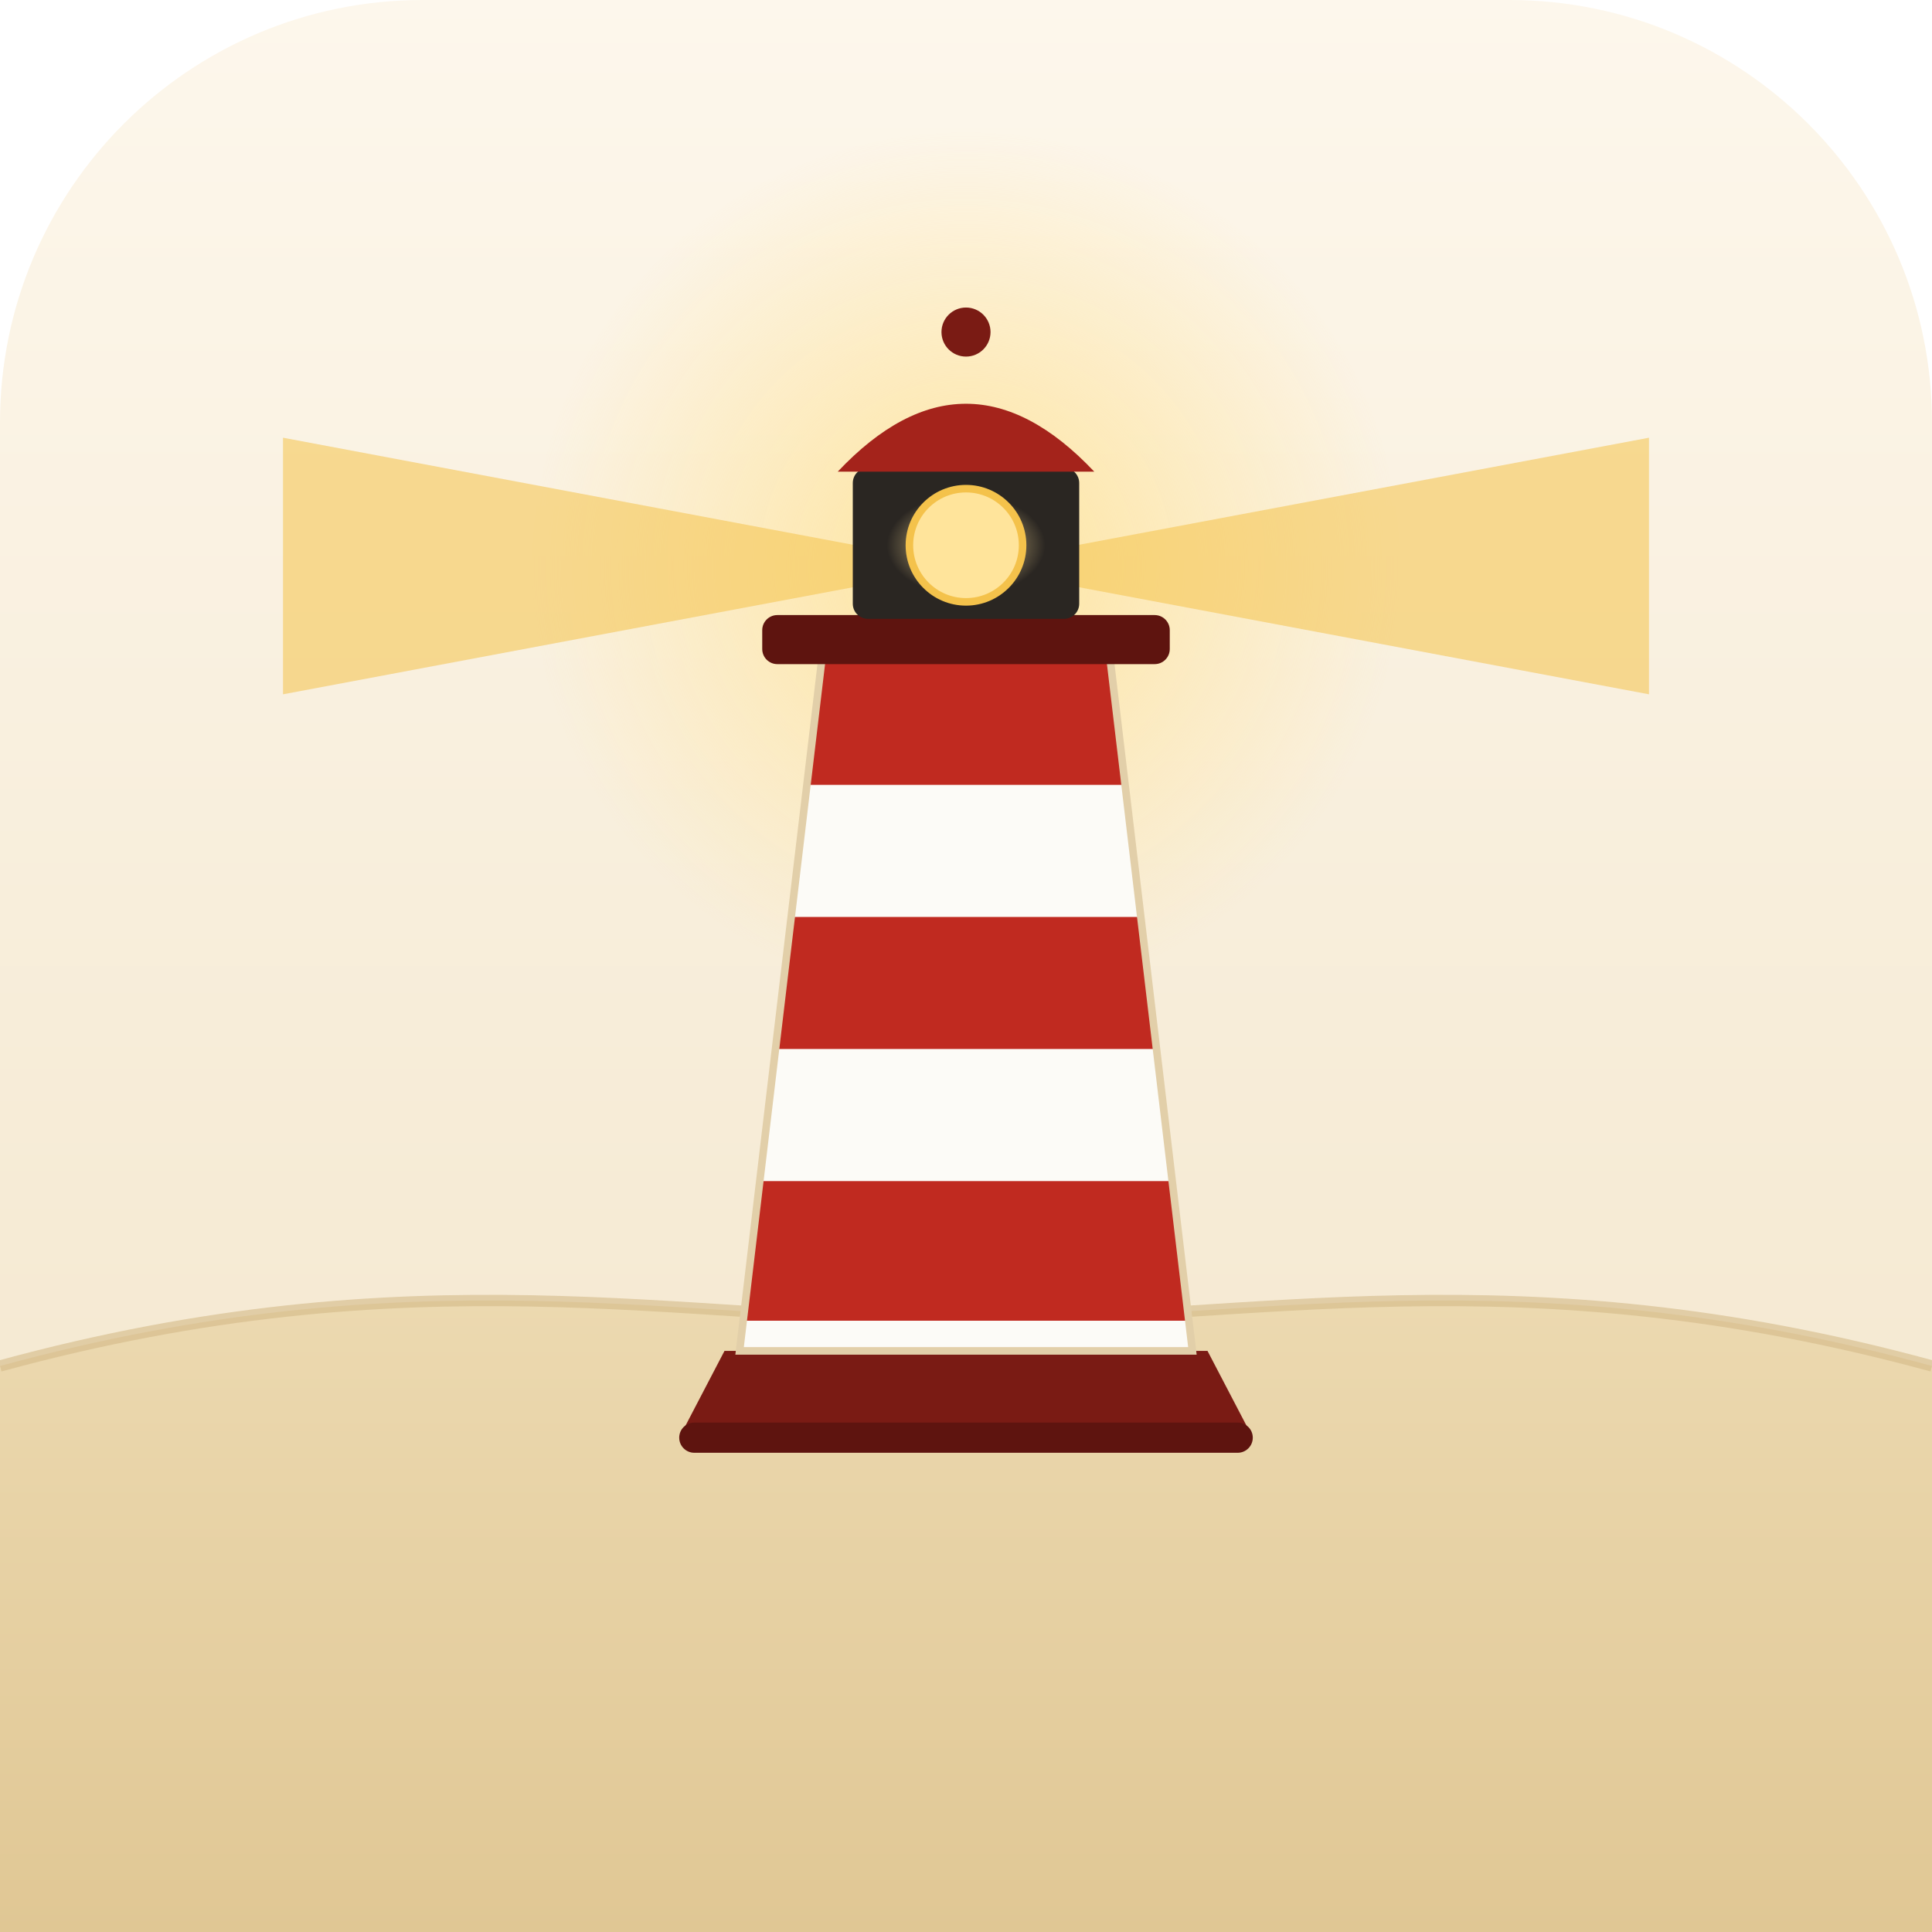
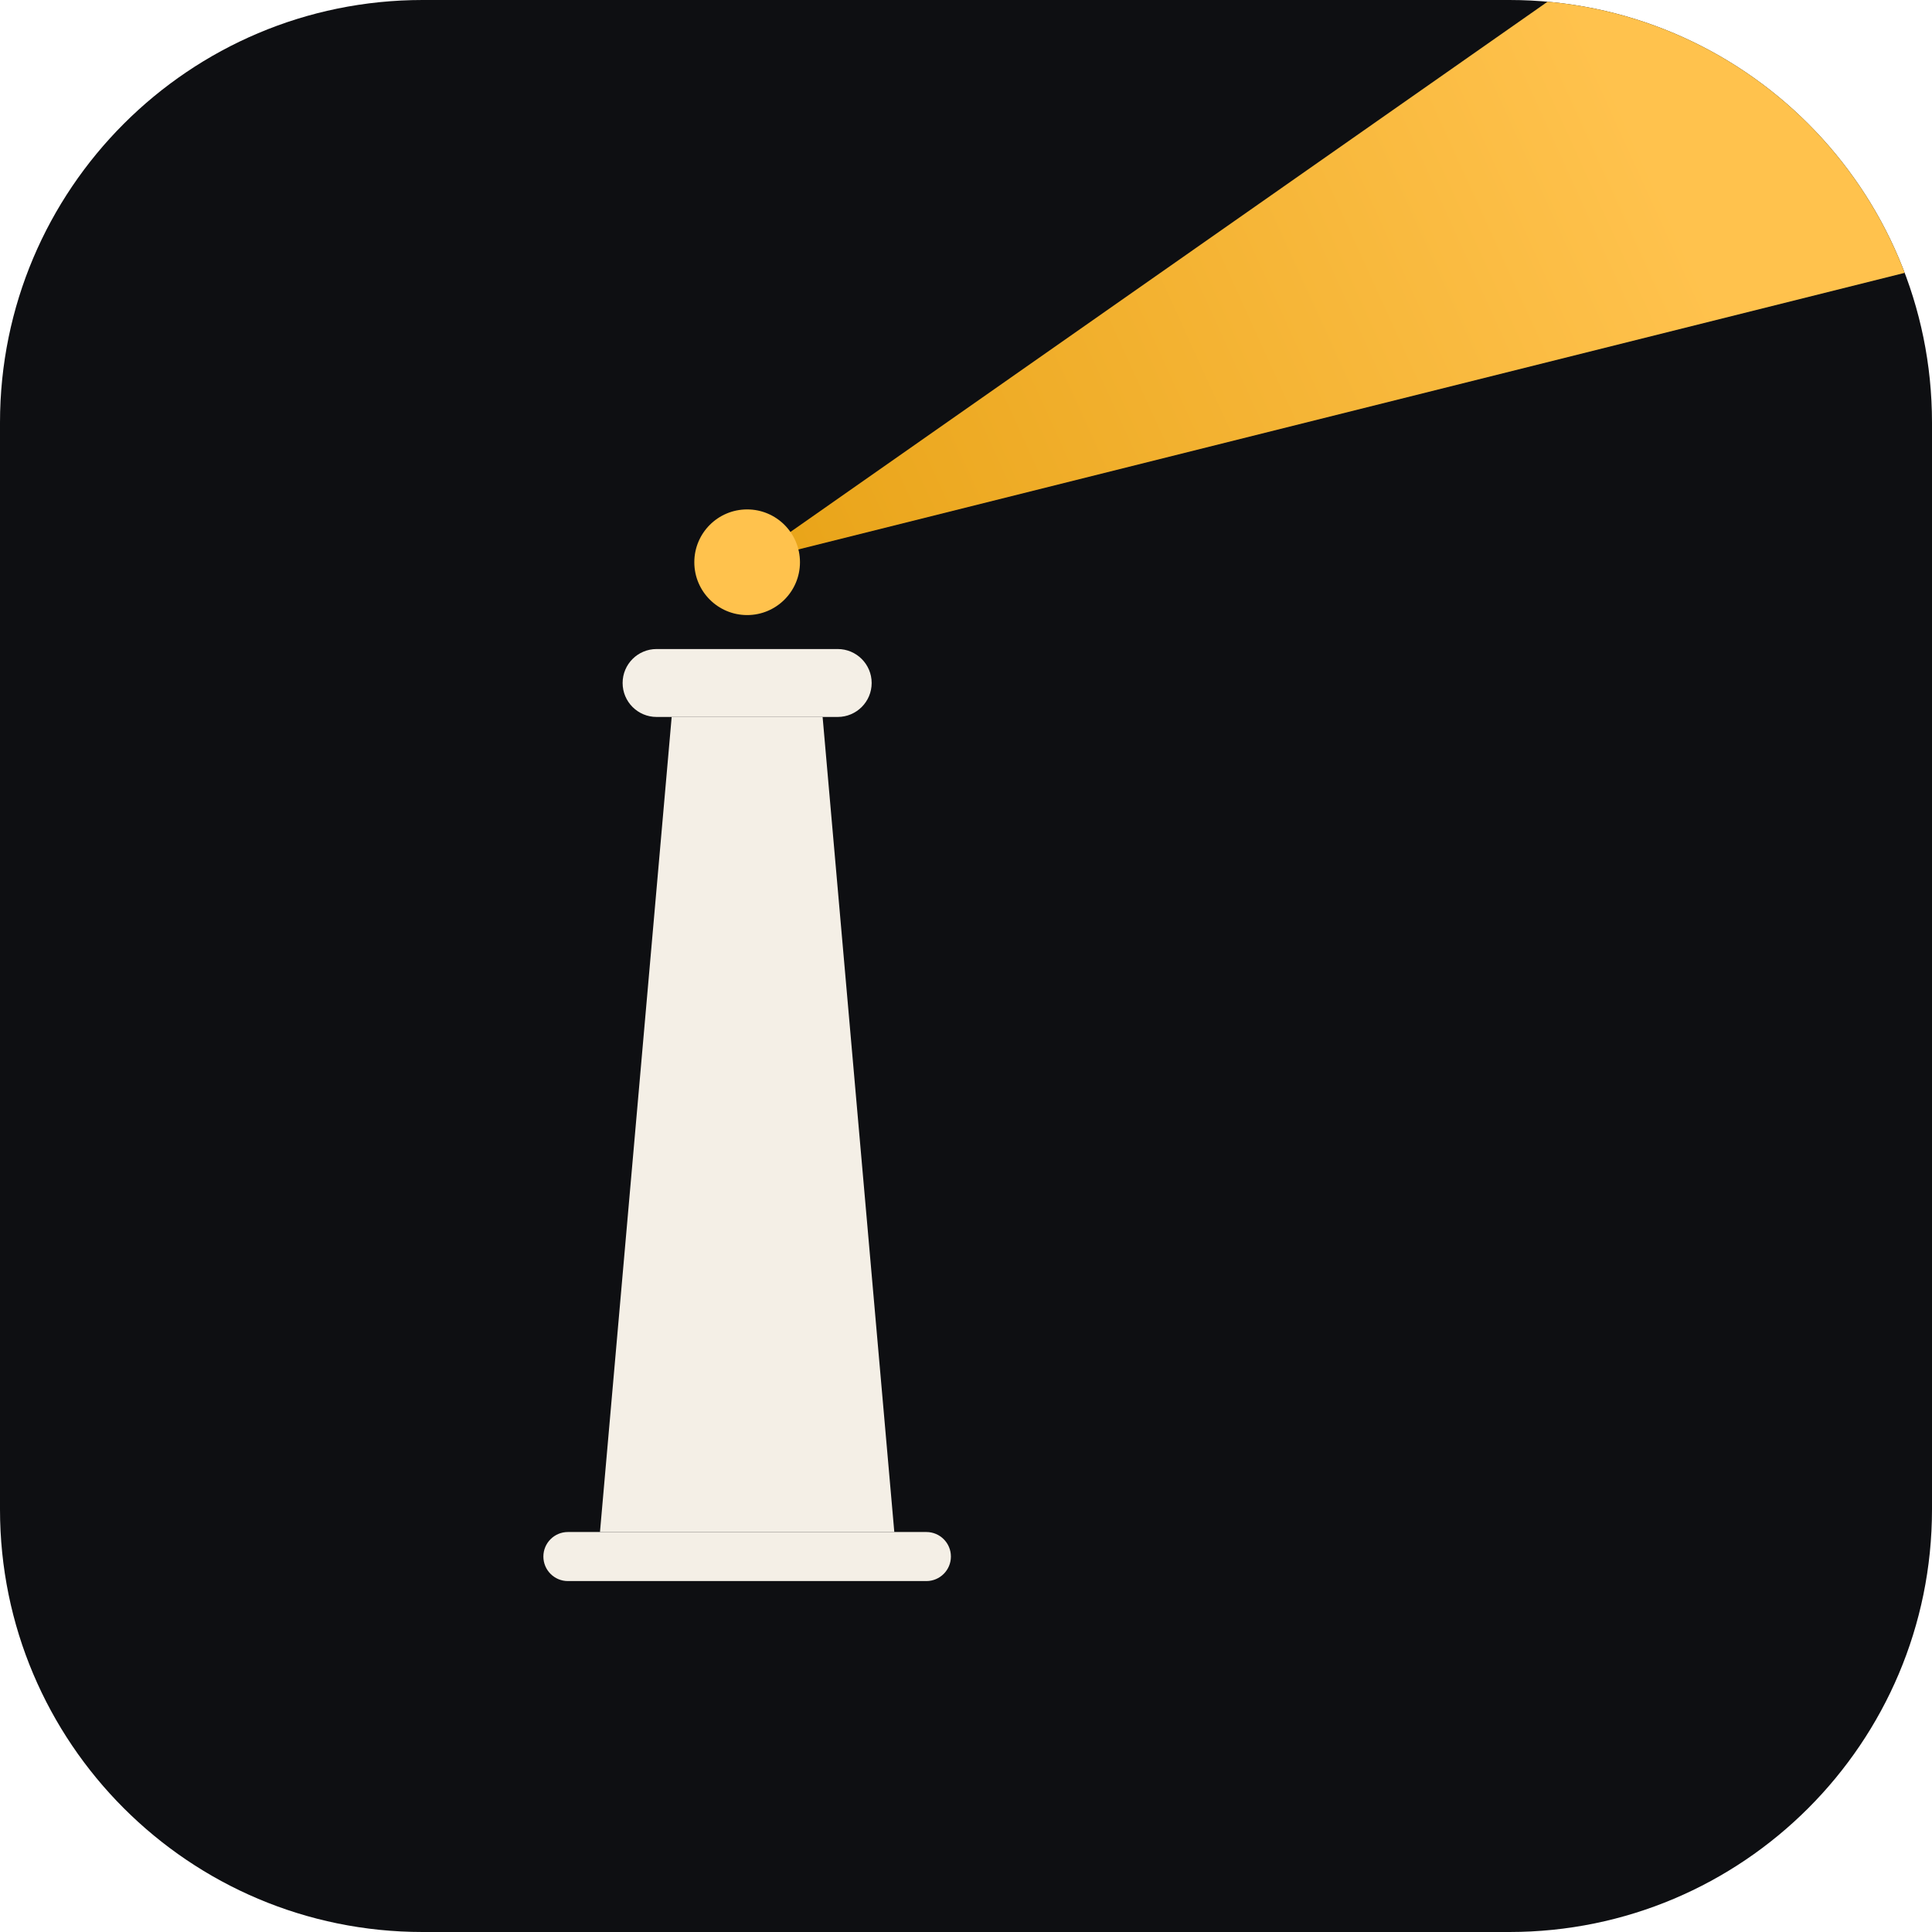
<svg xmlns="http://www.w3.org/2000/svg" width="1024" height="1024" viewBox="0 0 1024 1024">
  <defs>
-     <linearGradient id="sky" x1="0" y1="0" x2="0" y2="1">
-       <stop offset="0" stop-color="#FDF7EC" />
-       <stop offset="1" stop-color="#F2E4C8" />
+     <linearGradient id="beam" gradientUnits="userSpaceOnUse" x1="396" y1="298" x2="873" y2="81">
+       <stop offset="0" stop-color="#E8A317" />
+       <stop offset="1" stop-color="#FFC24D" />
    </linearGradient>
-     <linearGradient id="sand" x1="0" y1="0" x2="0" y2="1">
-       <stop offset="0" stop-color="#ECD9B0" />
-       <stop offset="1" stop-color="#E0C794" />
-     </linearGradient>
-     <radialGradient id="glow" cx="0.5" cy="0.5" r="0.5">
-       <stop offset="0" stop-color="#FFE49B" stop-opacity="0.95" />
-       <stop offset="1" stop-color="#FFE49B" stop-opacity="0" />
-     </radialGradient>
-     <clipPath id="tower">
-       <polygon points="392,716 436,346 588,346 632,716" />
+     <clipPath id="tile">
+       <rect x="0" y="0" width="1024" height="1024" rx="224" />
    </clipPath>
  </defs>
-   <rect x="0" y="0" width="1024" height="1024" rx="224" fill="url(#sky)" />
-   <circle cx="512" cy="300" r="230" fill="url(#glow)" />
-   <g fill="#F4C24B" opacity="0.55">
-     <polygon points="512,300 150,232 150,368" />
-     <polygon points="512,300 874,232 874,368" />
+   <rect x="0" y="0" width="1024" height="1024" rx="224" fill="#0E0F12" />
+   <polygon points="396,298 1100,-195 1100,122" fill="url(#beam)" clip-path="url(#tile)" />
+   <circle cx="396" cy="298" r="28" fill="#FFC24D" />
+   <g fill="#F4EFE6">
+     <rect x="288" y="812" width="216" height="26" rx="13" />
+     <polygon points="318,812 474,812 436,380 356,380" />
+     <rect x="330" y="344" width="132" height="36" rx="18" />
  </g>
-   <path d="M0,724 C220,664 360,700 512,700 C664,700 804,664 1024,724 L1024,1024 L0,1024 Z" fill="url(#sand)" />
-   <path d="M0,724 C220,664 360,700 512,700 C664,700 804,664 1024,724" fill="none" stroke="#D3B987" stroke-width="6" opacity="0.6" />
-   <polygon points="360,762 664,762 640,716 384,716" fill="#7A1B14" />
-   <rect x="360" y="754" width="304" height="16" rx="8" fill="#5E140F" />
-   <polygon points="392,716 436,346 588,346 632,716" fill="#FCFBF7" />
-   <g clip-path="url(#tower)" fill="#C02A20">
-     <rect x="360" y="346" width="304" height="70" />
-     <rect x="360" y="486" width="304" height="70" />
-     <rect x="360" y="626" width="304" height="74" />
-   </g>
-   <polygon points="392,716 436,346 588,346 632,716" fill="none" stroke="#E2CFA9" stroke-width="4" />
-   <rect x="404" y="326" width="216" height="26" rx="8" fill="#5E140F" />
-   <rect x="452" y="248" width="120" height="80" rx="8" fill="#2A2622" />
-   <rect x="470" y="262" width="84" height="54" rx="6" fill="url(#glow)" />
-   <circle cx="512" cy="289" r="30" fill="#FFE49B" />
-   <circle cx="512" cy="289" r="30" fill="none" stroke="#F4C24B" stroke-width="4" />
-   <path d="M444,250 Q512,178 580,250 Z" fill="#A4231B" />
-   <circle cx="512" cy="176" r="13" fill="#7A1B14" />
</svg>
